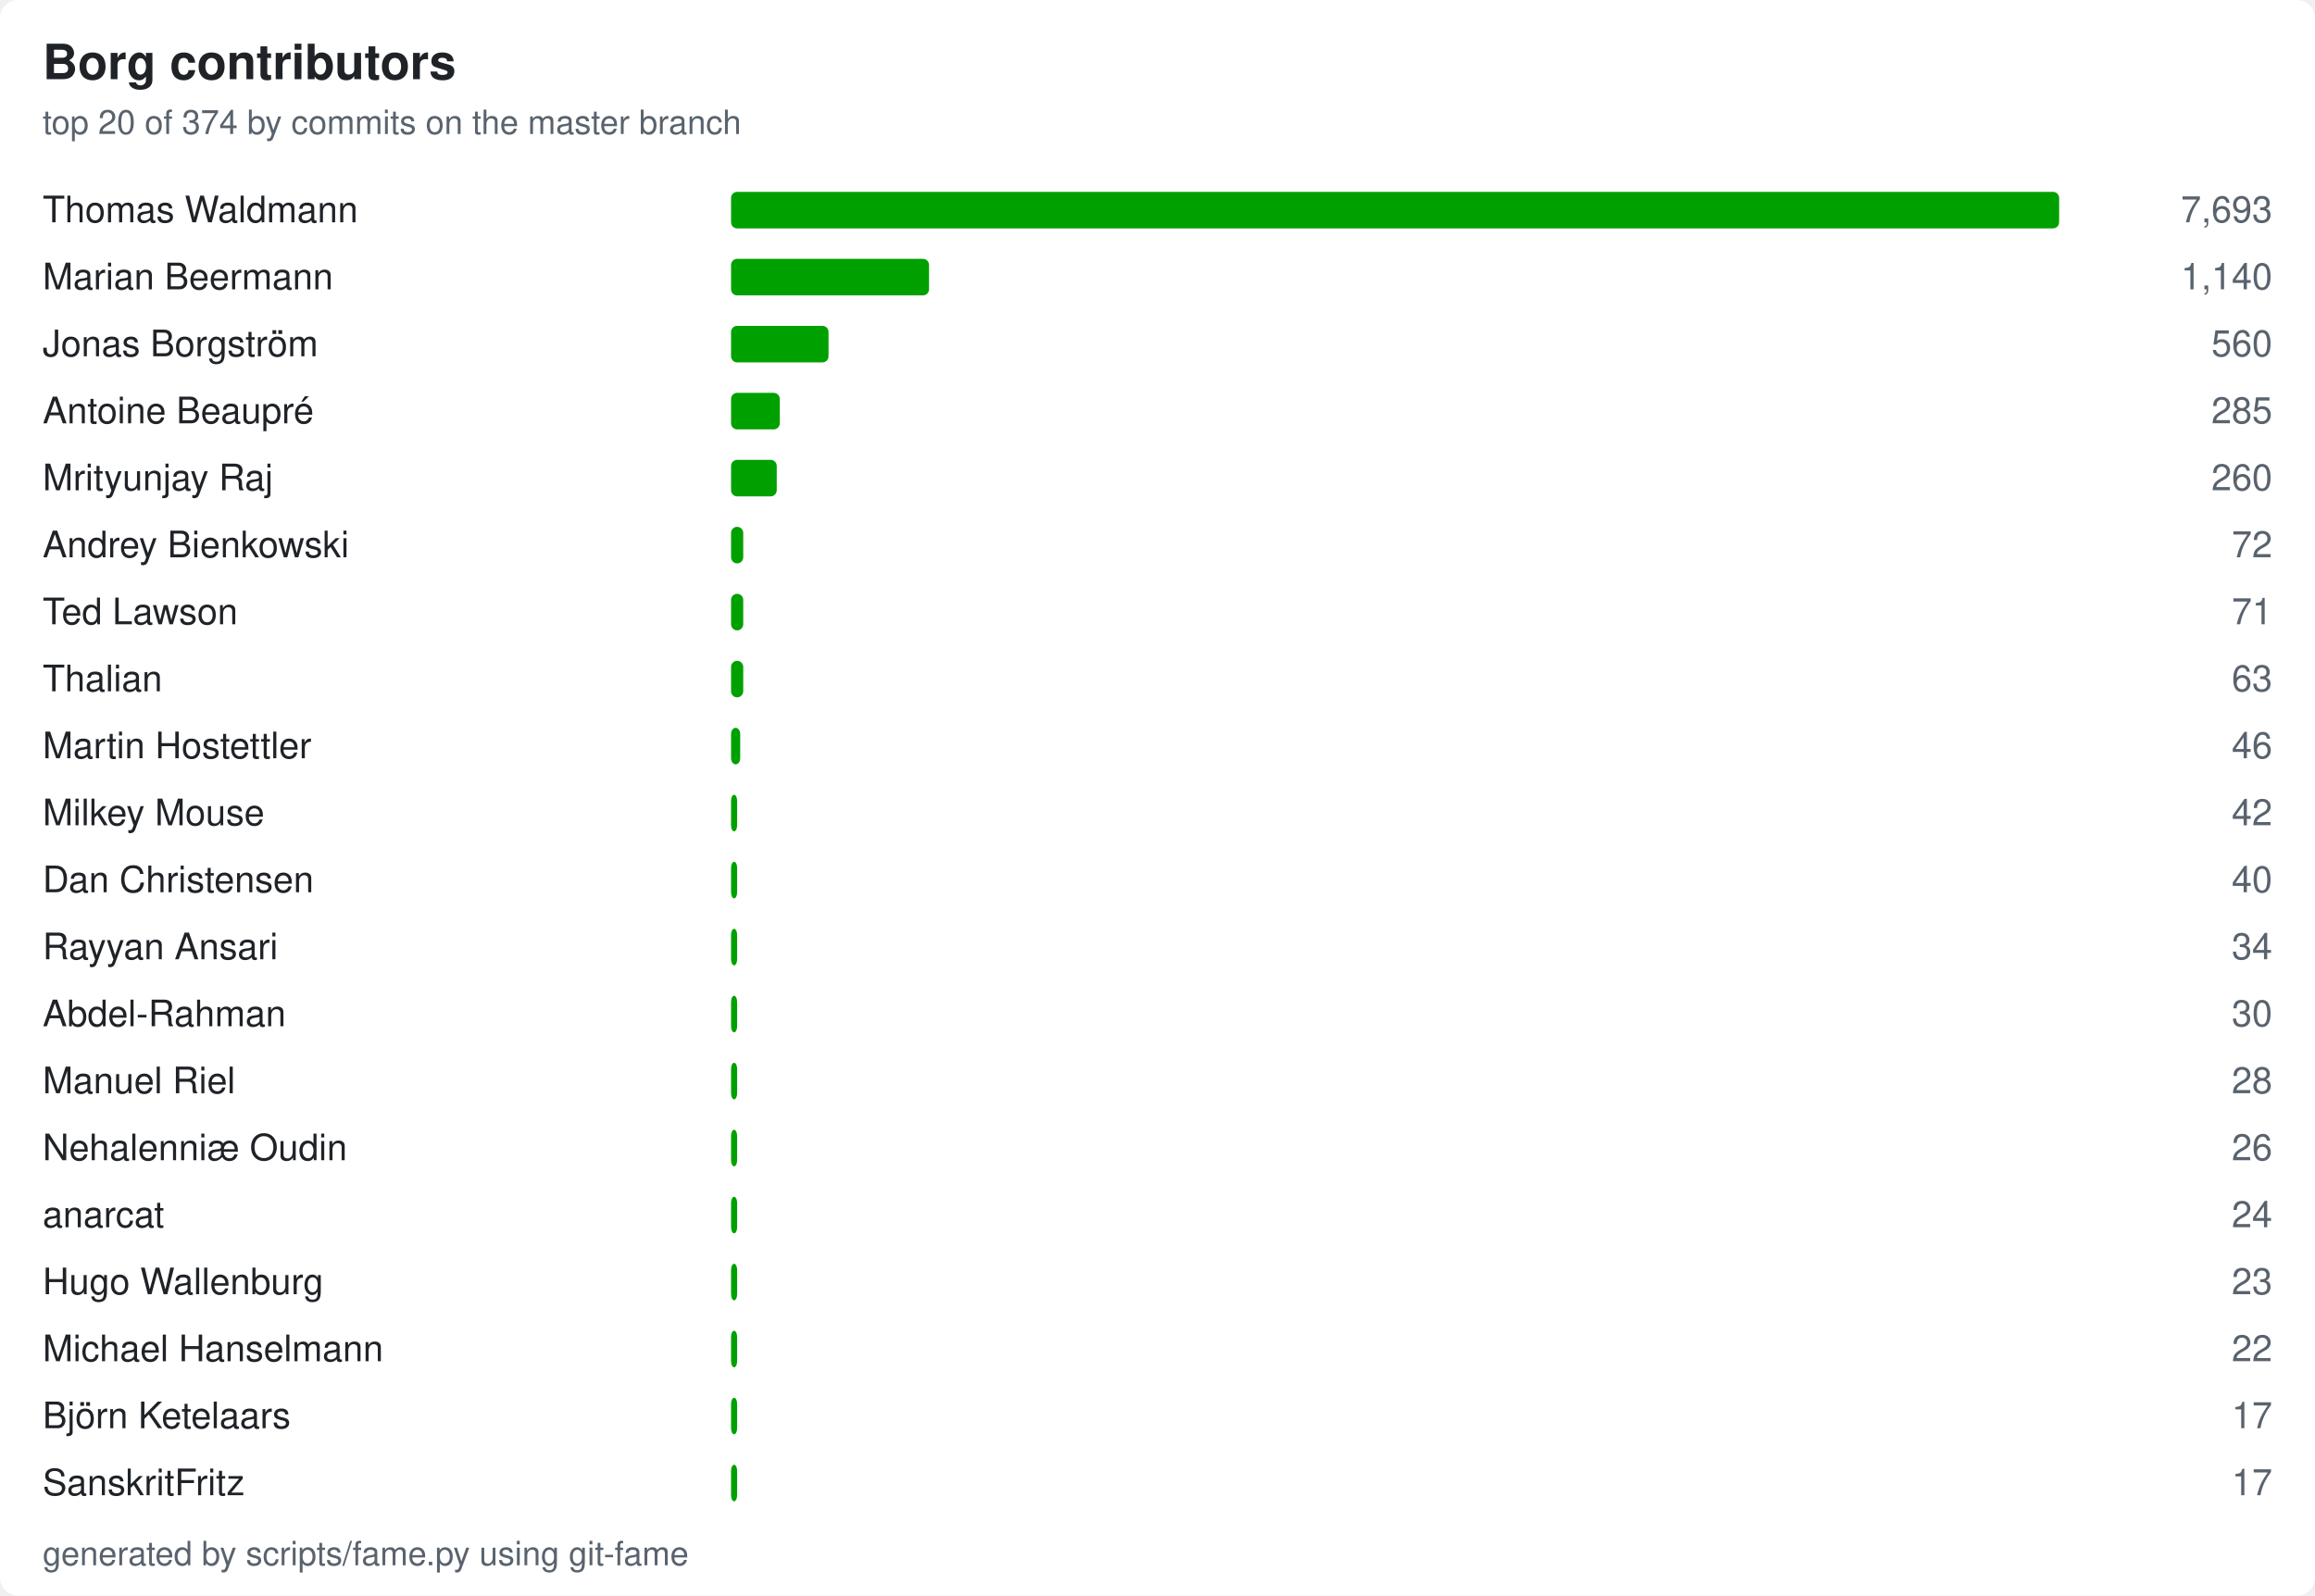
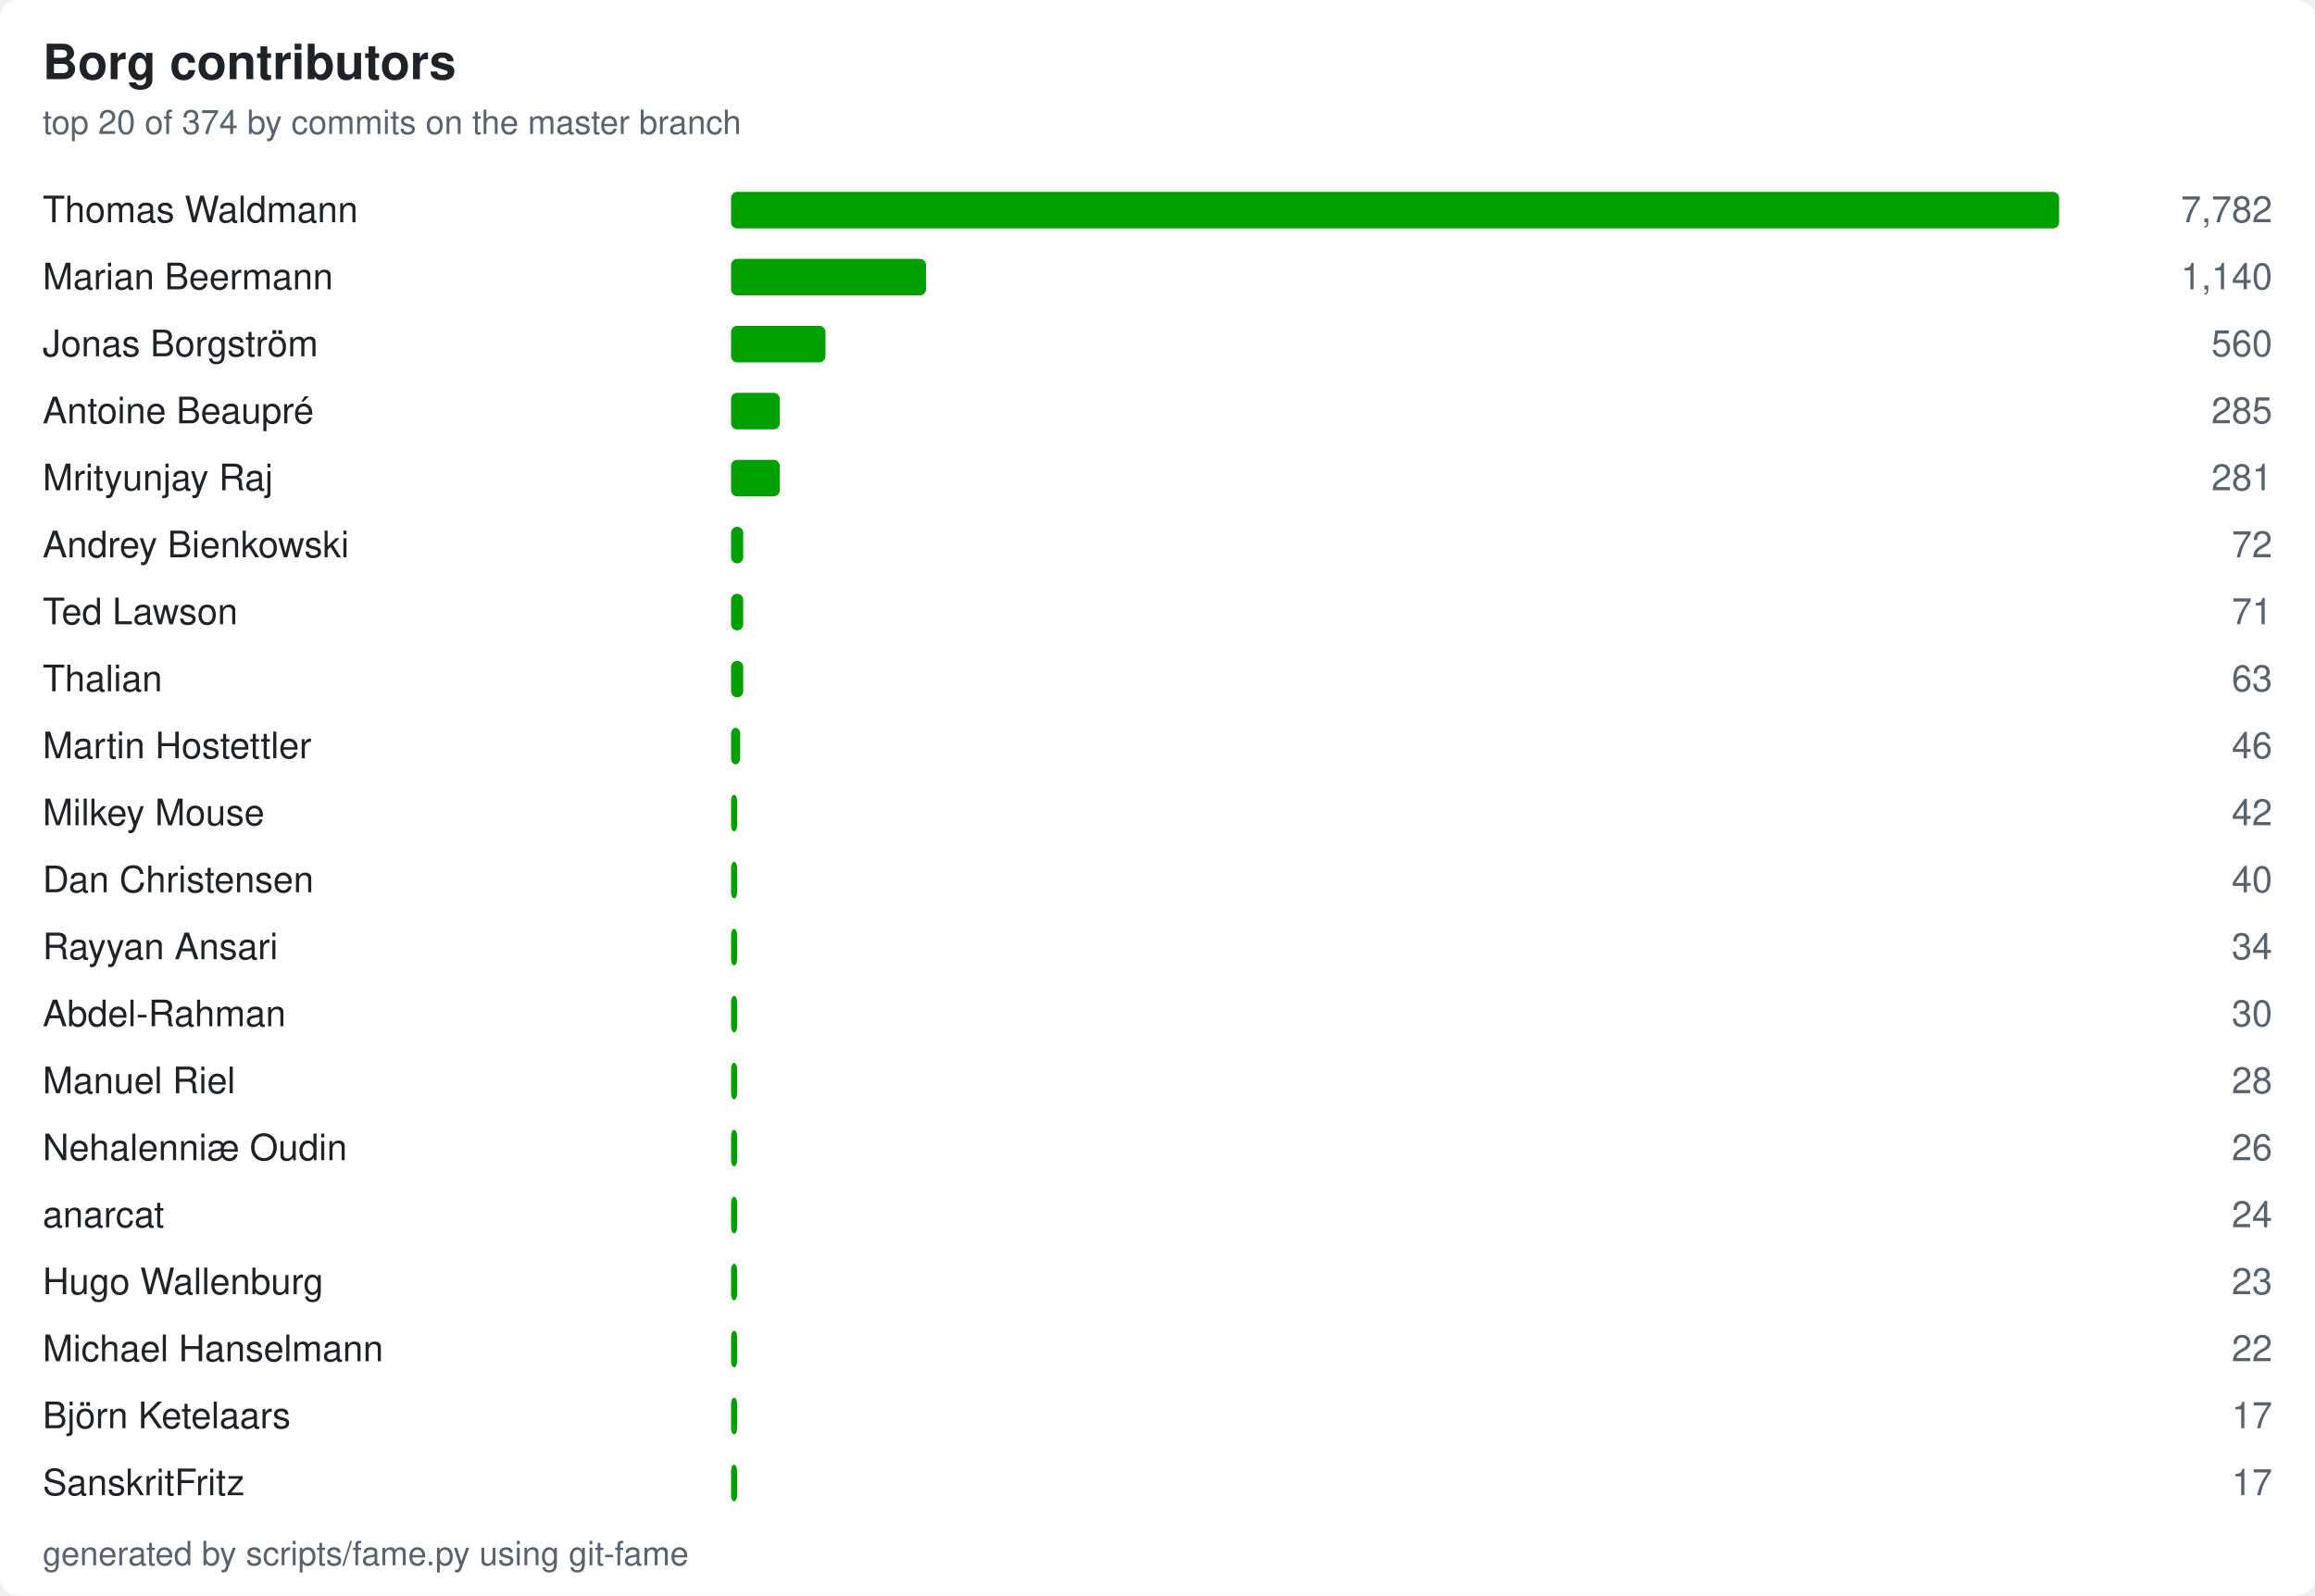
<svg xmlns="http://www.w3.org/2000/svg" width="760" height="524" viewBox="0 0 760 524" role="img" aria-label="Borg contributors by commit count">
  <style>
    text { font-family: -apple-system, "Segoe UI", Helvetica, Arial, sans-serif }
    .bg { fill: #ffffff }
    .title { font-size: 16px; font-weight: 600; fill: #1f2328 }
    .name { font-size: 12px; fill: #1f2328 }
    .subtitle, .footer, .count { font-size: 11px; fill: #59636e }
    .count { font-size: 12px; text-anchor: end }
    .bar { fill: #00a000 }
    @media (prefers-color-scheme: dark) {
        .bg { fill: #0d1117 }
        .title, .name { fill: #e6edf3 }
        .subtitle, .footer, .count { fill: #9198a1 }
        .bar { fill: #00dd00 }
    }
</style>
  <rect class="bg" x="0" y="0" width="760" height="524" rx="6" />
  <text class="title" x="14" y="26">Borg contributors</text>
  <text class="subtitle" x="14" y="44">top 20 of 374 by commits on the master branch</text>
  <text class="name" x="14" y="73">Thomas Waldmann</text>
  <rect class="bar" x="240" y="63" width="436" height="12" rx="2" />
-   <text class="count" x="746" y="73">7,693</text>
+   <text class="count" x="746" y="73">7,782</text>
  <text class="name" x="14" y="95">Marian Beermann</text>
-   <rect class="bar" x="240" y="85" width="65" height="12" rx="2" />
+   <rect class="bar" x="240" y="85" width="64" height="12" rx="2" />
  <text class="count" x="746" y="95">1,140</text>
  <text class="name" x="14" y="117">Jonas Borgström</text>
-   <rect class="bar" x="240" y="107" width="32" height="12" rx="2" />
+   <rect class="bar" x="240" y="107" width="31" height="12" rx="2" />
  <text class="count" x="746" y="117">560</text>
  <text class="name" x="14" y="139">Antoine Beaupré</text>
  <rect class="bar" x="240" y="129" width="16" height="12" rx="2" />
  <text class="count" x="746" y="139">285</text>
  <text class="name" x="14" y="161">Mrityunjay Raj</text>
-   <rect class="bar" x="240" y="151" width="15" height="12" rx="2" />
-   <text class="count" x="746" y="161">260</text>
+   <rect class="bar" x="240" y="151" width="16" height="12" rx="2" />
+   <text class="count" x="746" y="161">281</text>
  <text class="name" x="14" y="183">Andrey Bienkowski</text>
  <rect class="bar" x="240" y="173" width="4" height="12" rx="2" />
  <text class="count" x="746" y="183">72</text>
  <text class="name" x="14" y="205">Ted Lawson</text>
  <rect class="bar" x="240" y="195" width="4" height="12" rx="2" />
  <text class="count" x="746" y="205">71</text>
  <text class="name" x="14" y="227">Thalian</text>
  <rect class="bar" x="240" y="217" width="4" height="12" rx="2" />
  <text class="count" x="746" y="227">63</text>
  <text class="name" x="14" y="249">Martin Hostettler</text>
  <rect class="bar" x="240" y="239" width="3" height="12" rx="2" />
  <text class="count" x="746" y="249">46</text>
  <text class="name" x="14" y="271">Milkey Mouse</text>
  <rect class="bar" x="240" y="261" width="2" height="12" rx="2" />
  <text class="count" x="746" y="271">42</text>
  <text class="name" x="14" y="293">Dan Christensen</text>
  <rect class="bar" x="240" y="283" width="2" height="12" rx="2" />
  <text class="count" x="746" y="293">40</text>
  <text class="name" x="14" y="315">Rayyan Ansari</text>
  <rect class="bar" x="240" y="305" width="2" height="12" rx="2" />
  <text class="count" x="746" y="315">34</text>
  <text class="name" x="14" y="337">Abdel-Rahman</text>
  <rect class="bar" x="240" y="327" width="2" height="12" rx="2" />
  <text class="count" x="746" y="337">30</text>
  <text class="name" x="14" y="359">Manuel Riel</text>
  <rect class="bar" x="240" y="349" width="2" height="12" rx="2" />
  <text class="count" x="746" y="359">28</text>
  <text class="name" x="14" y="381">Nehalenniæ Oudin</text>
  <rect class="bar" x="240" y="371" width="2" height="12" rx="2" />
  <text class="count" x="746" y="381">26</text>
  <text class="name" x="14" y="403">anarcat</text>
  <rect class="bar" x="240" y="393" width="2" height="12" rx="2" />
  <text class="count" x="746" y="403">24</text>
  <text class="name" x="14" y="425">Hugo Wallenburg</text>
  <rect class="bar" x="240" y="415" width="2" height="12" rx="2" />
  <text class="count" x="746" y="425">23</text>
  <text class="name" x="14" y="447">Michael Hanselmann</text>
  <rect class="bar" x="240" y="437" width="2" height="12" rx="2" />
  <text class="count" x="746" y="447">22</text>
  <text class="name" x="14" y="469">Björn Ketelaars</text>
  <rect class="bar" x="240" y="459" width="2" height="12" rx="2" />
  <text class="count" x="746" y="469">17</text>
  <text class="name" x="14" y="491">SanskritFritz</text>
  <rect class="bar" x="240" y="481" width="2" height="12" rx="2" />
  <text class="count" x="746" y="491">17</text>
  <text class="footer" x="14" y="514">generated by scripts/fame.py using git-fame</text>
</svg>
